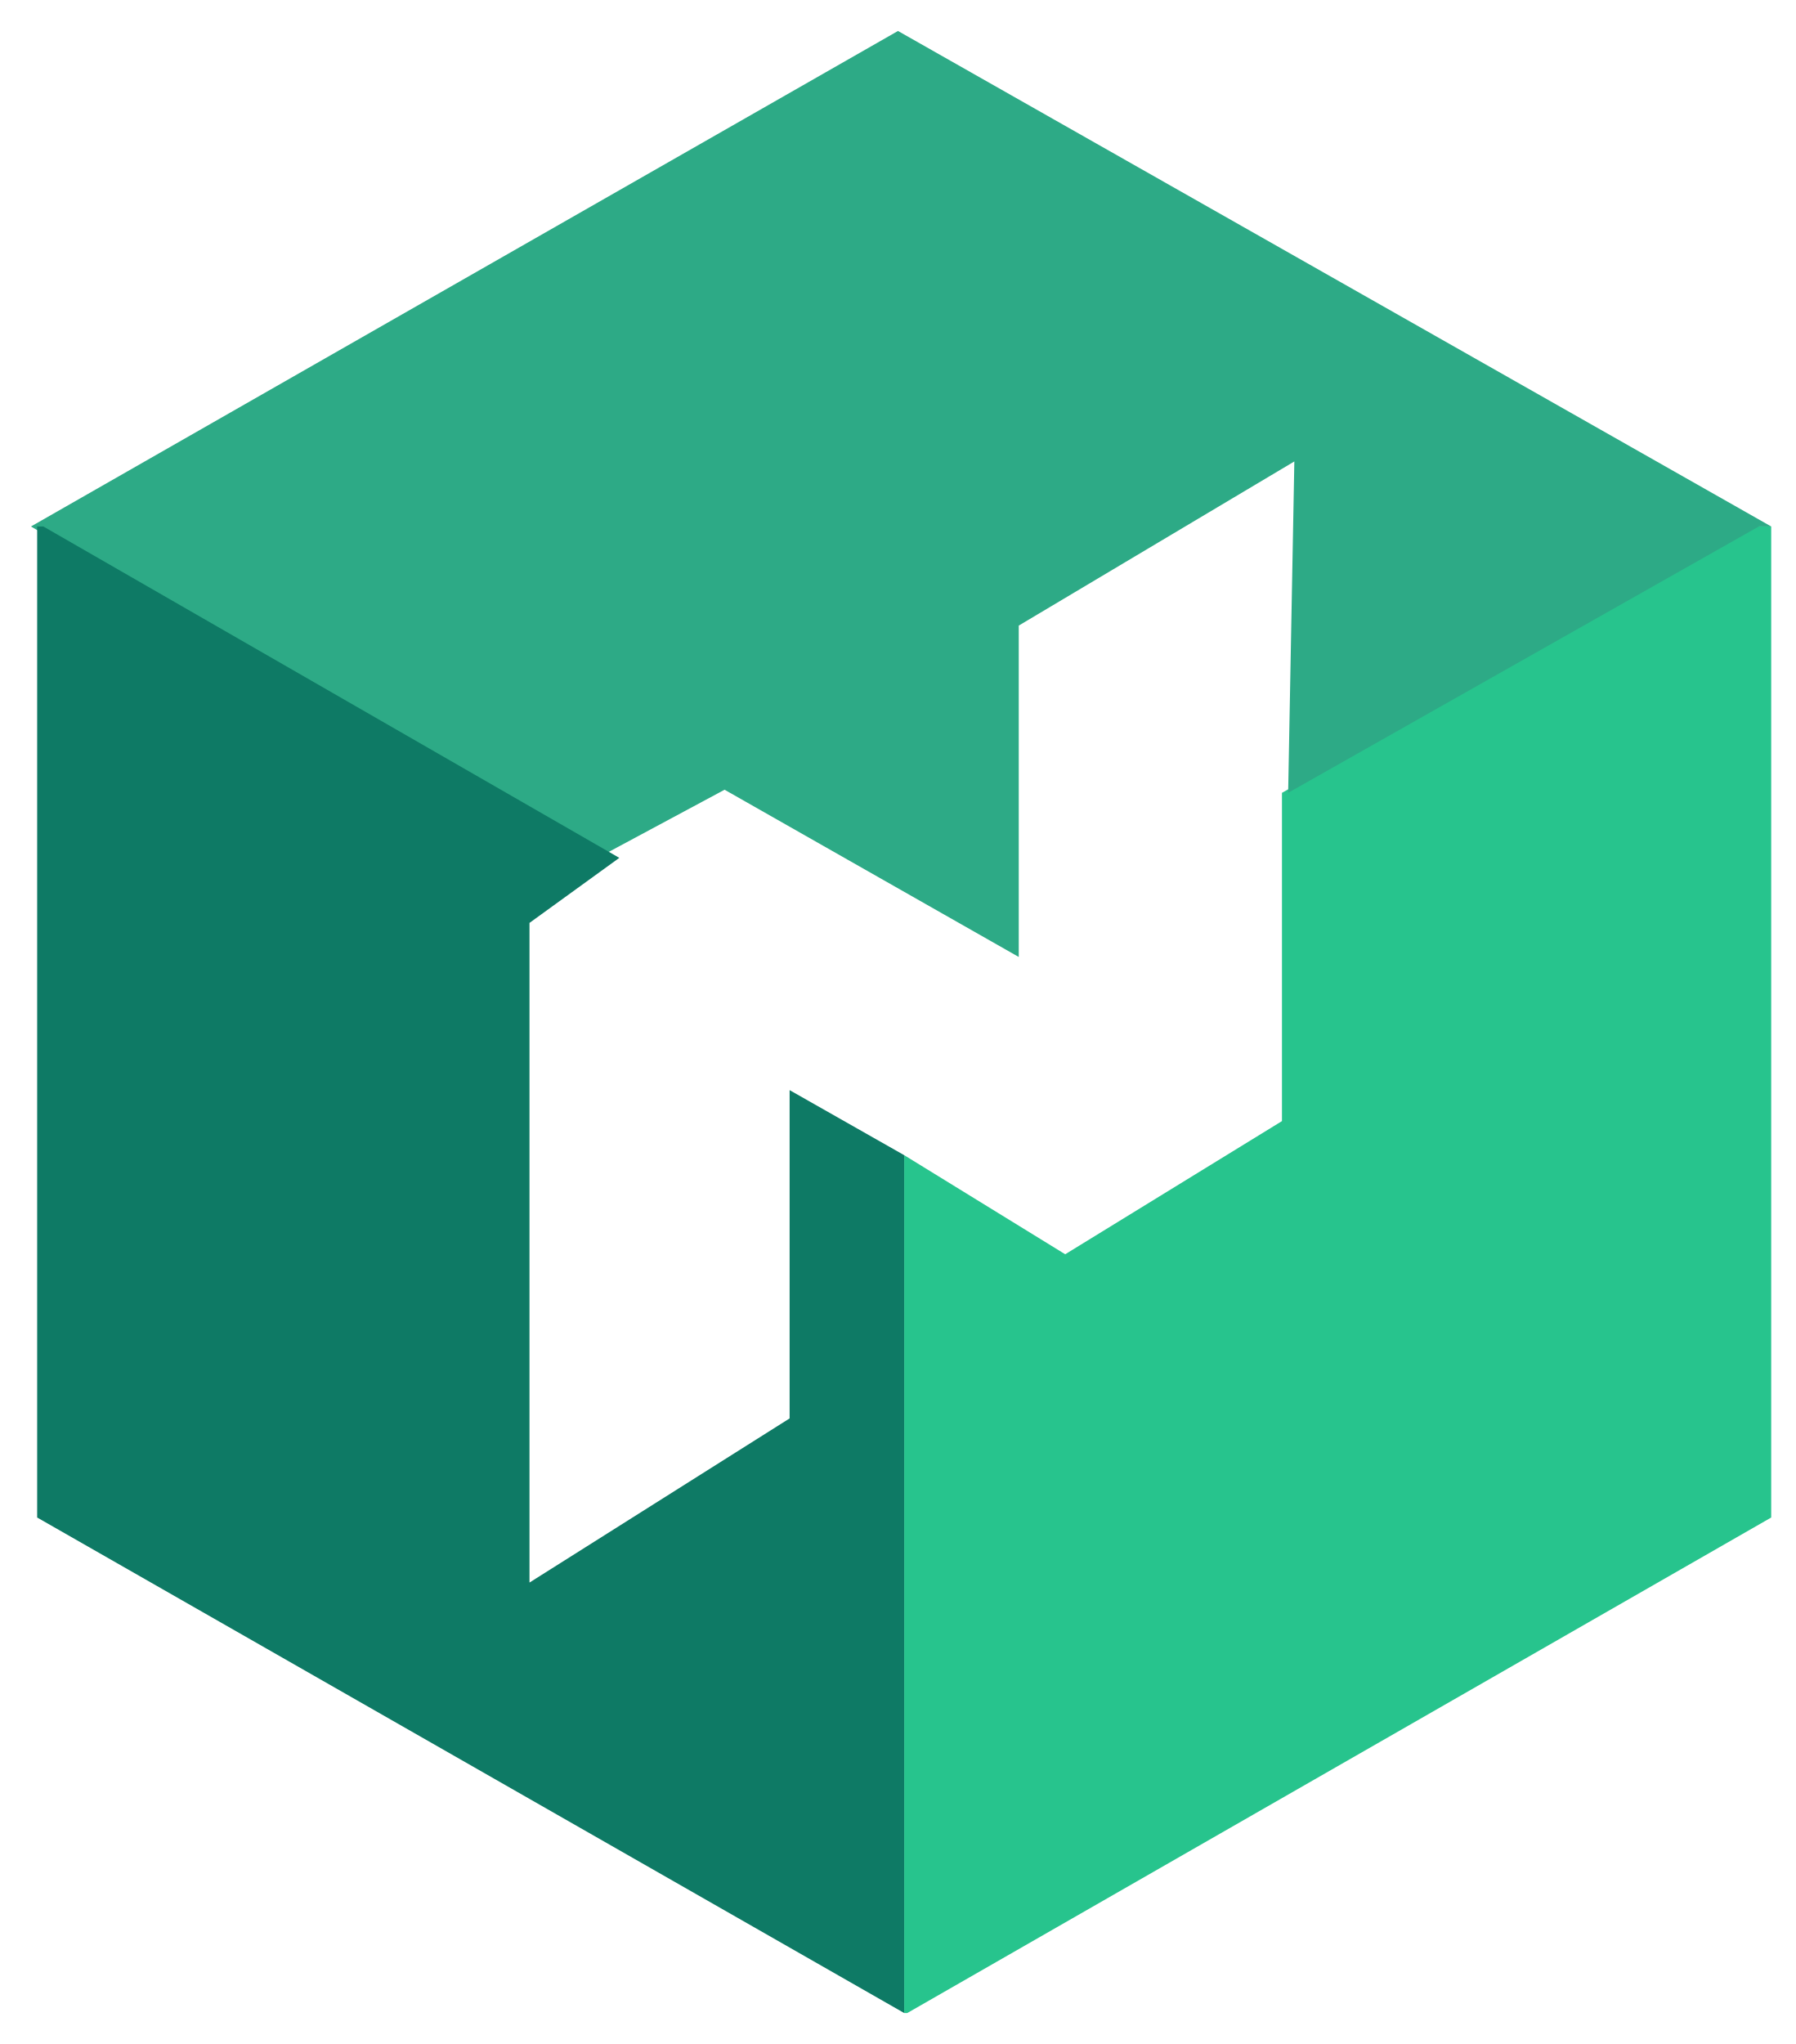
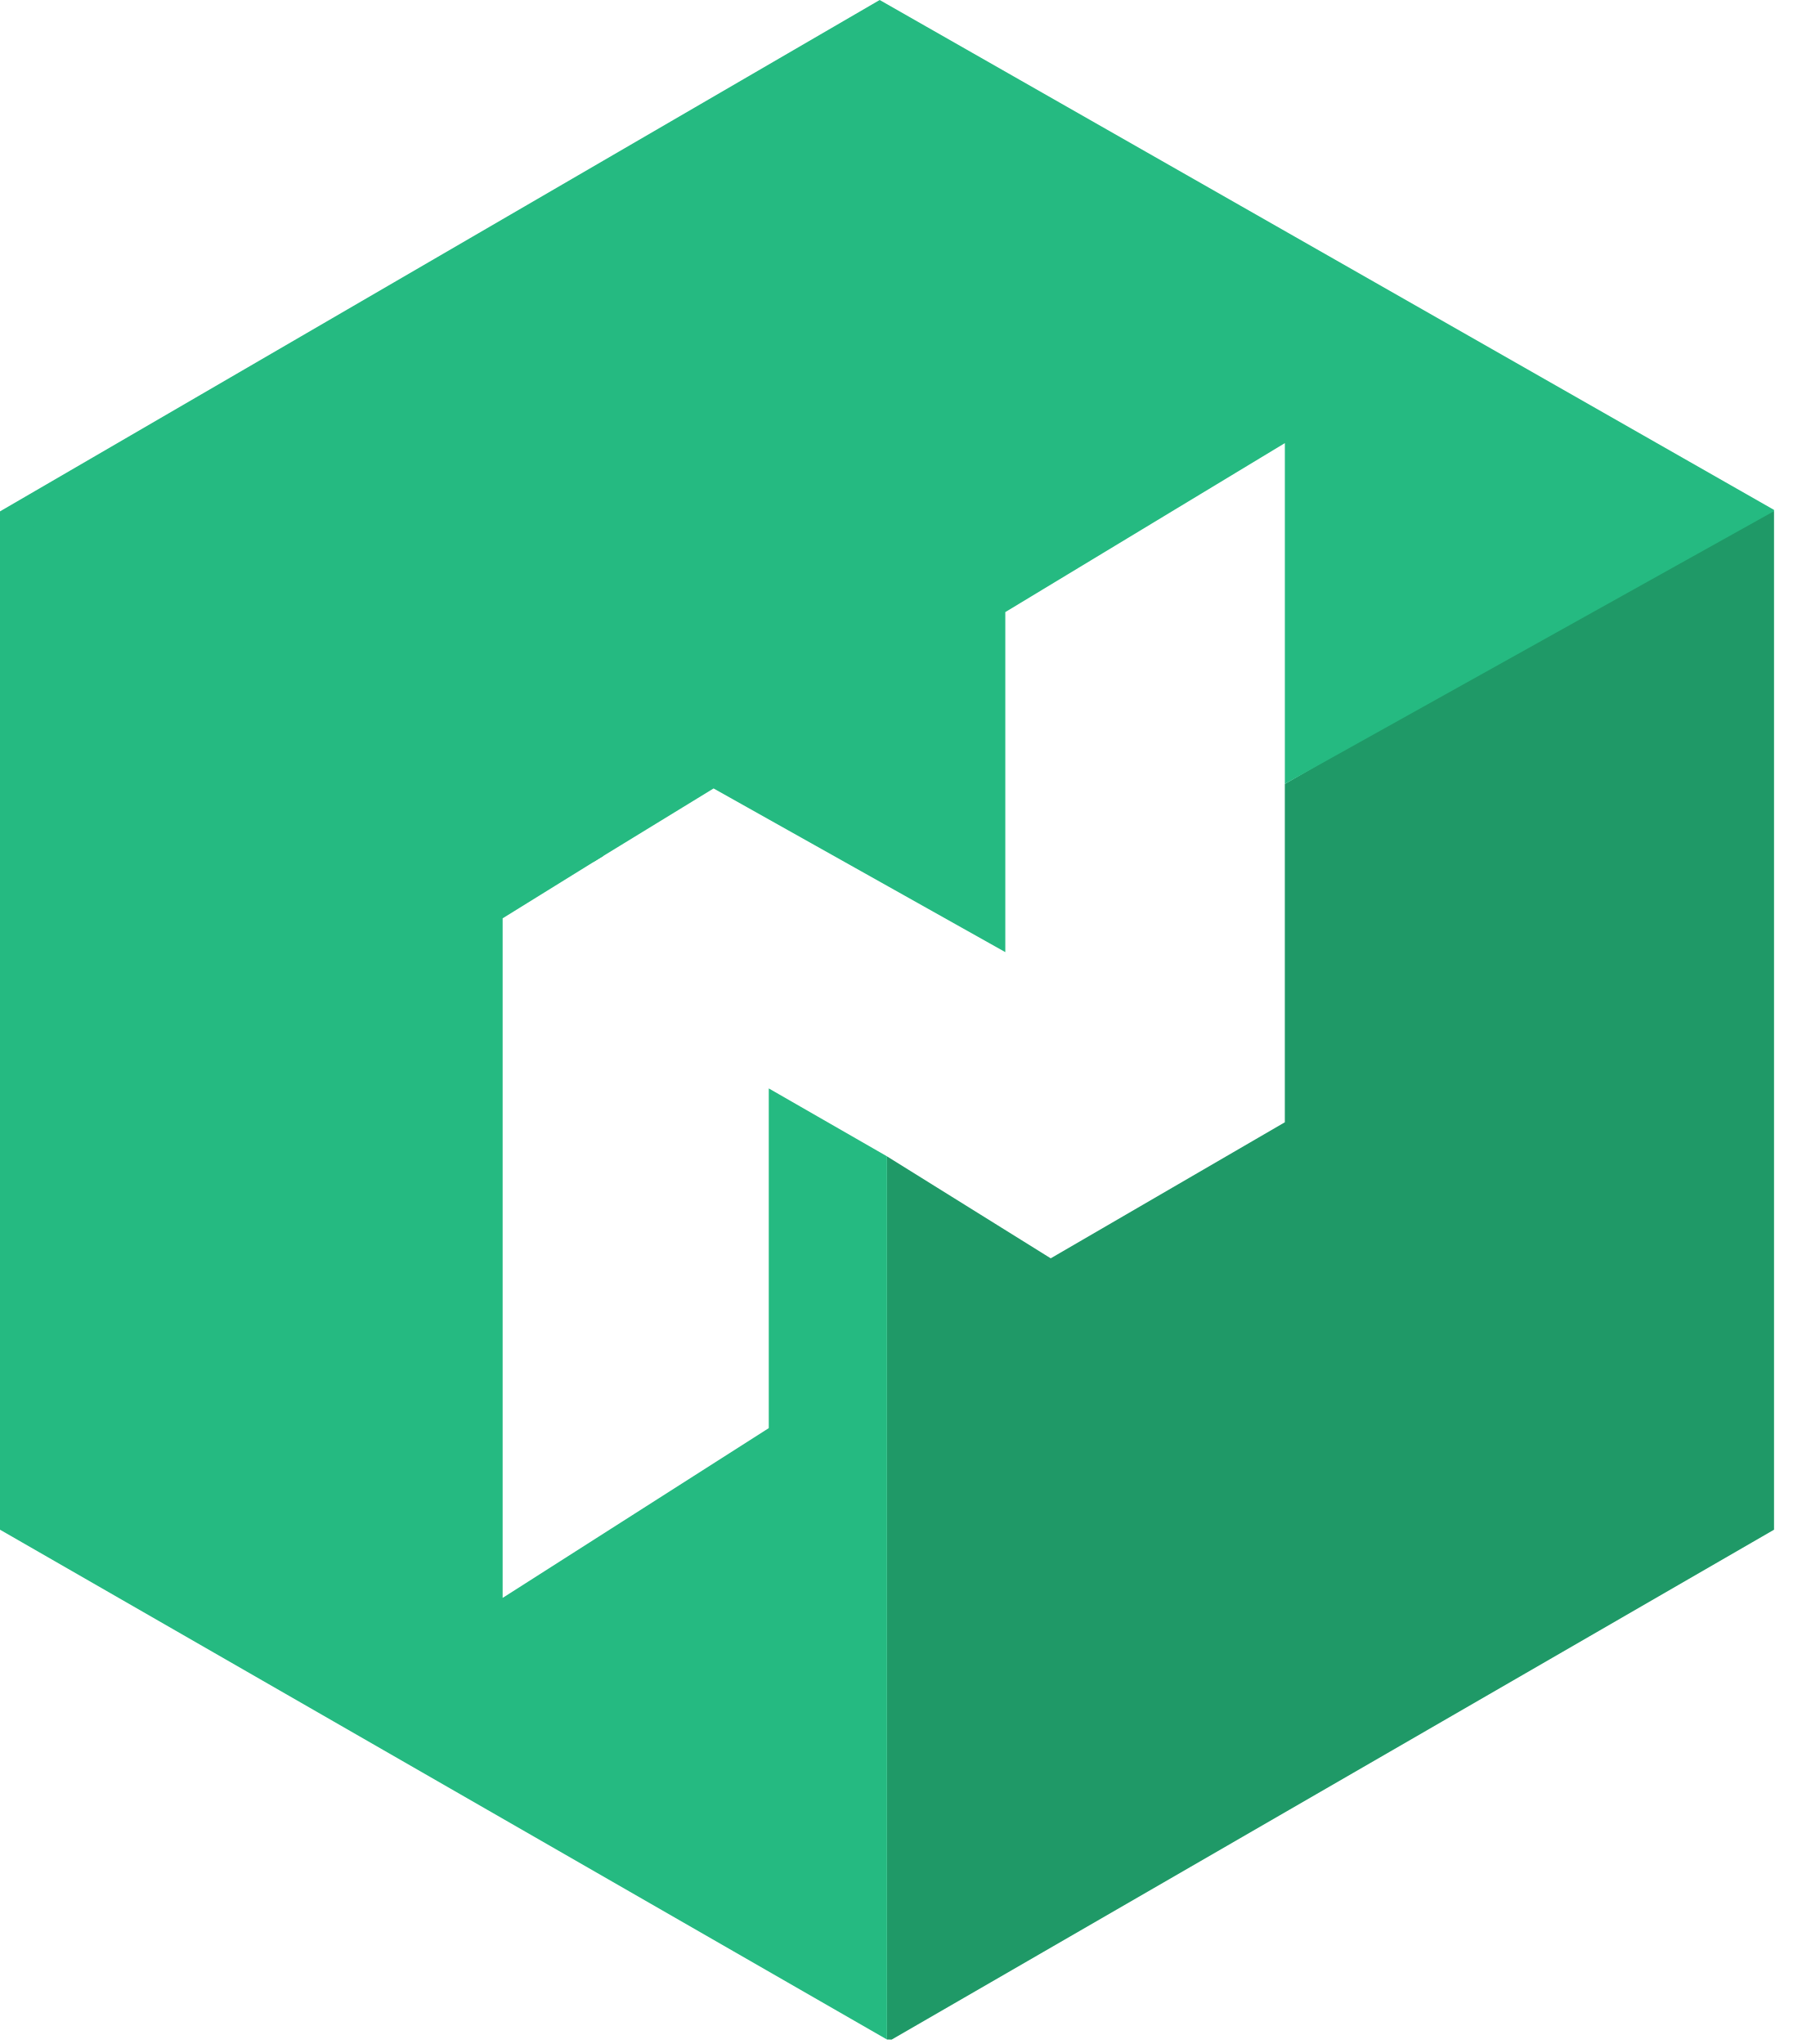
- <svg xmlns="http://www.w3.org/2000/svg" id="Layer_1" width="58" height="66" viewBox="0 0 58 66">
-   <style>.st0{fill:#27c48d}.st1{fill:#2daa86}.st2{fill:#0e7a65}</style>
-   <path class="st0" d="M41.4 25.6v10.6l-7 4.3-5.2-3.2V65h.1l27.9-16V17h-.5z" />
-   <path class="st1" d="M29 1L1 17l18.3 10.7 4.1-2.2 9.5 5.4V20.2l8.9-5.3-.2 10.7L56.8 17h.4z" />
-   <path class="st2" d="M25.5 35.2v10.6l-8.4 5.3V29.8l2.9-2.1L1.4 17h-.2v32l28 16V37.3z" />
+ <svg xmlns="http://www.w3.org/2000/svg" width="57" height="65" viewBox="0 0 57 65">
+   <g fill="none" fill-rule="evenodd">
+     <path fill="#1F9967" d="M40.858 24.93v10.759l-7.445 4.326-5.206-3.242v28.084l.148.003 28.06-16.215V16.254l-.524-.002" />
+     <path fill="#25BA81" d="M27.974-0L-0 16.262l18.872 11.149 3.82-2.338 9.277 5.205V19.465l8.89-5.374v10.838l15.556-8.674v-.04" />
+     <path fill="#25BA81" d="M0 16.262v32.383l28.207 16.213V36.772l-3.76-2.16v10.803l-8.463 5.399V29.203l3.209-1.988L.165 16.257" />
+   </g>
</svg>
